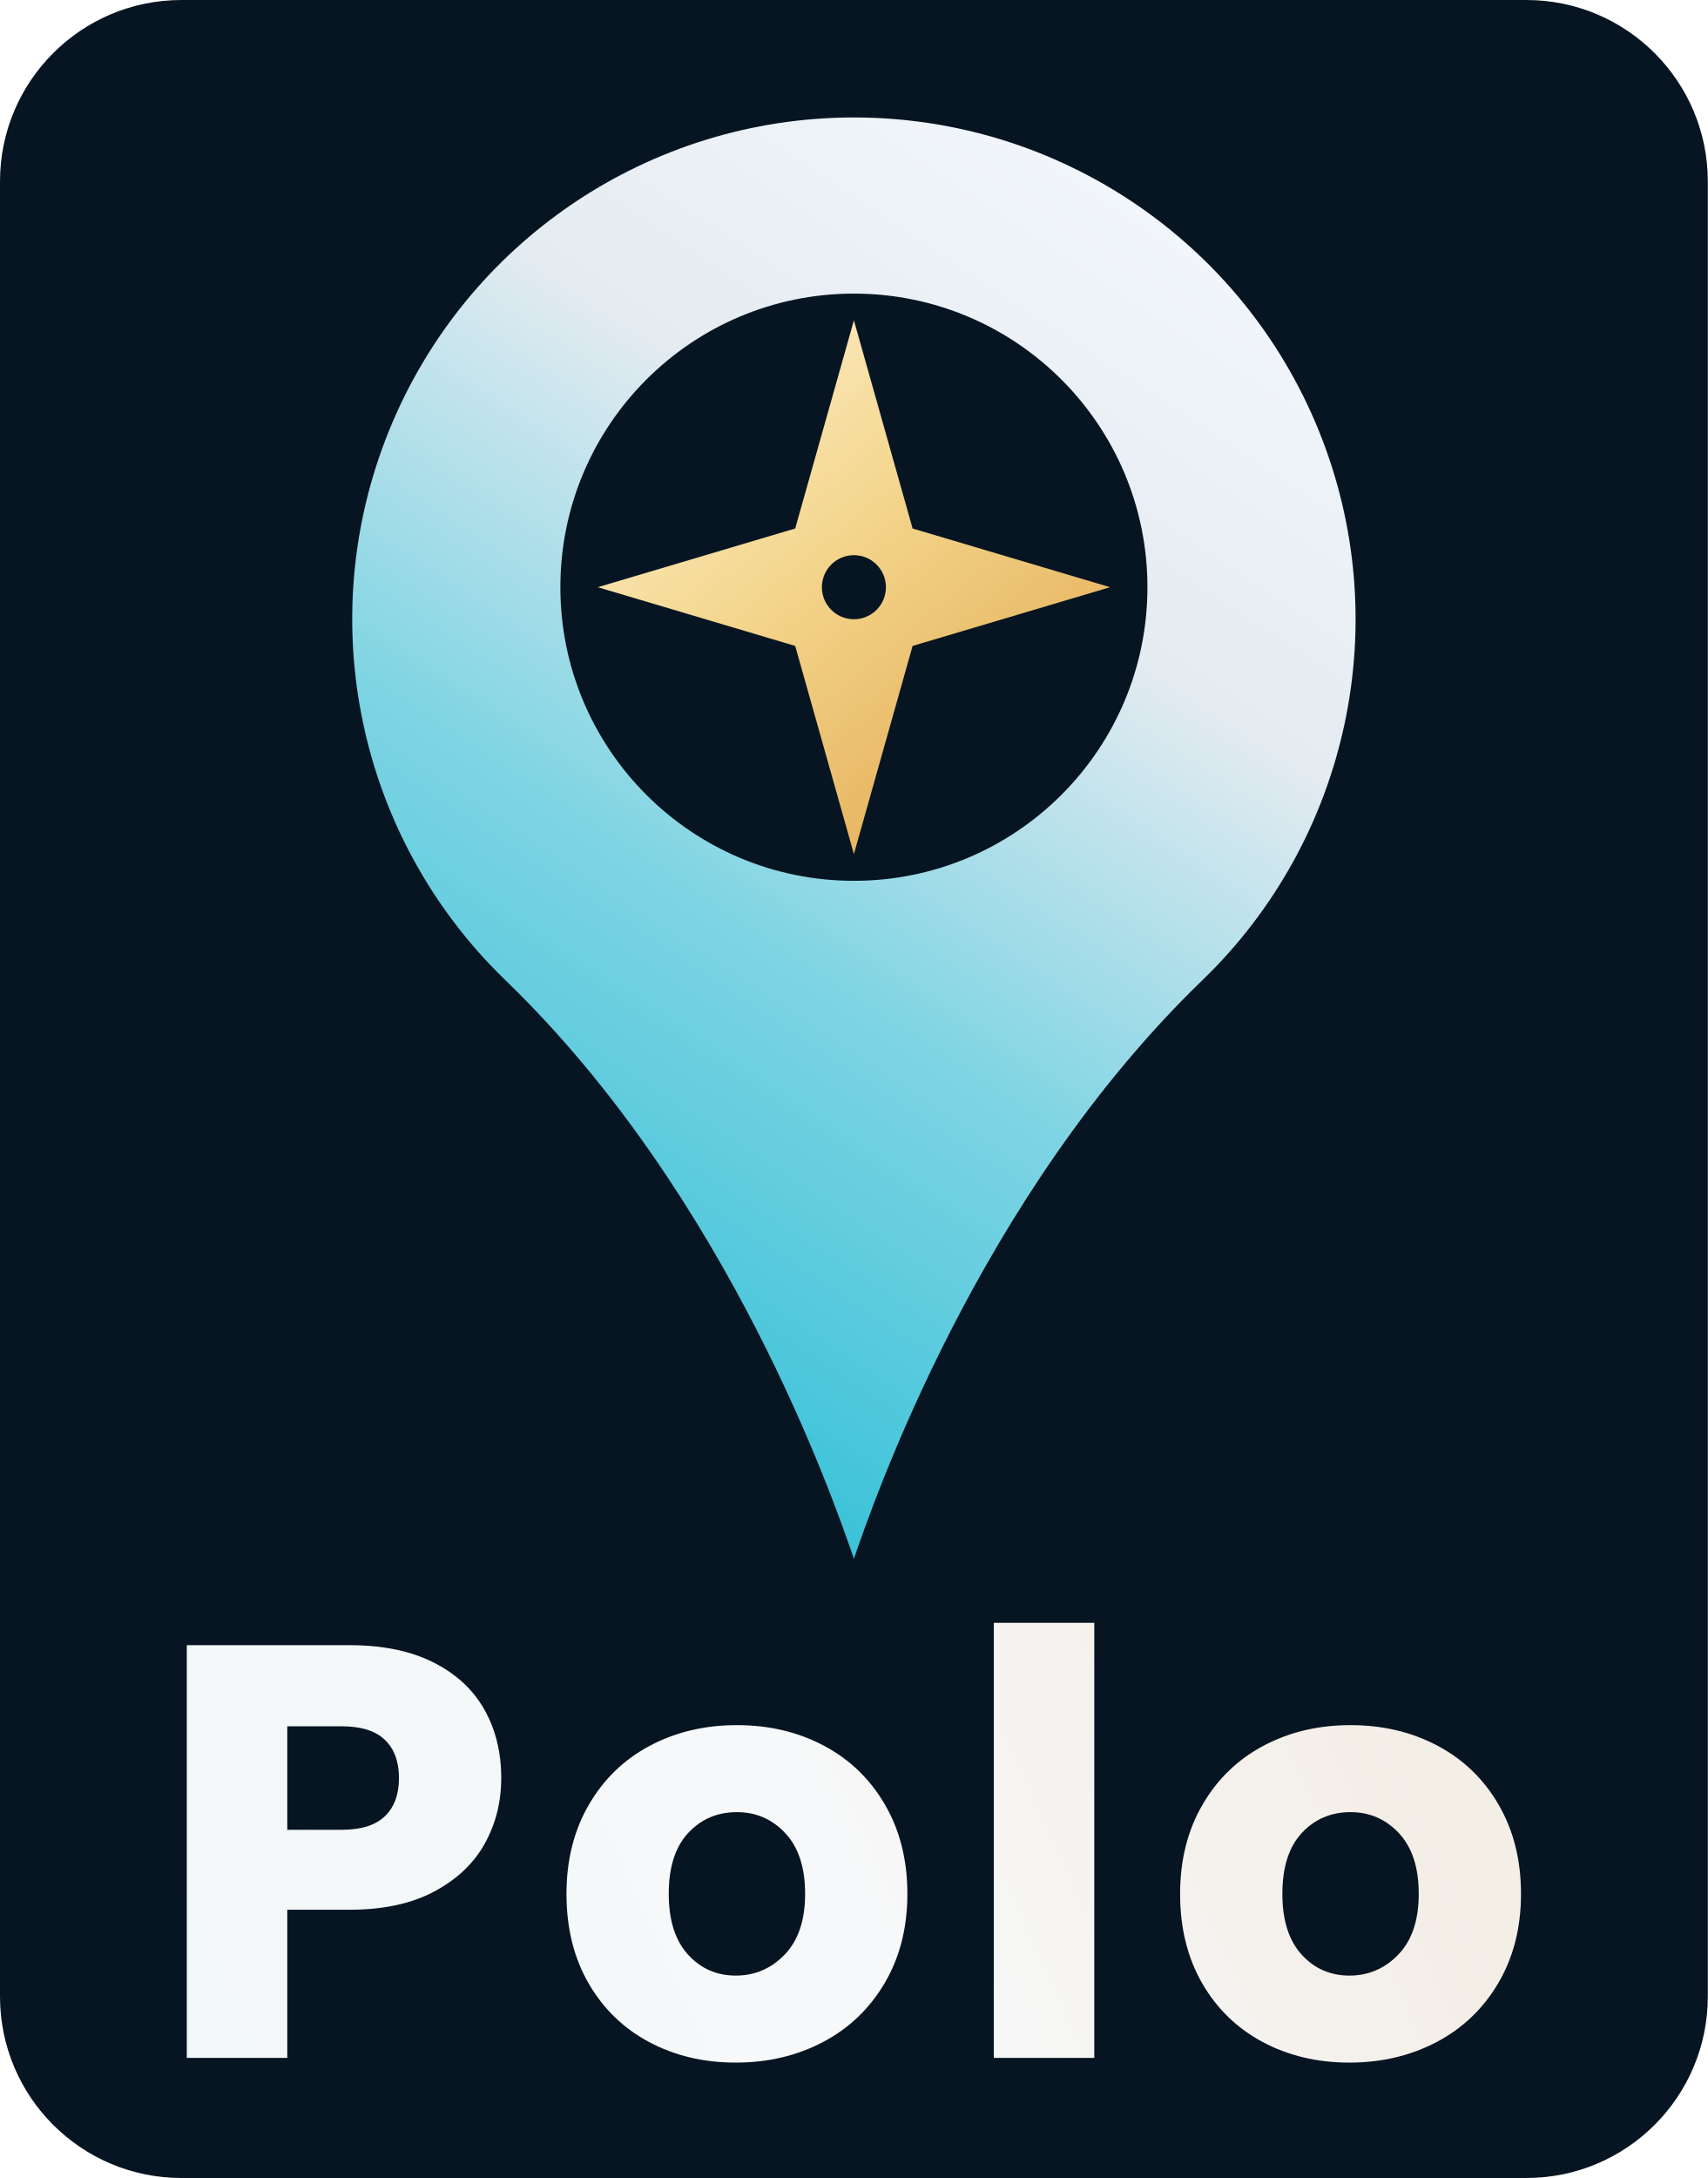
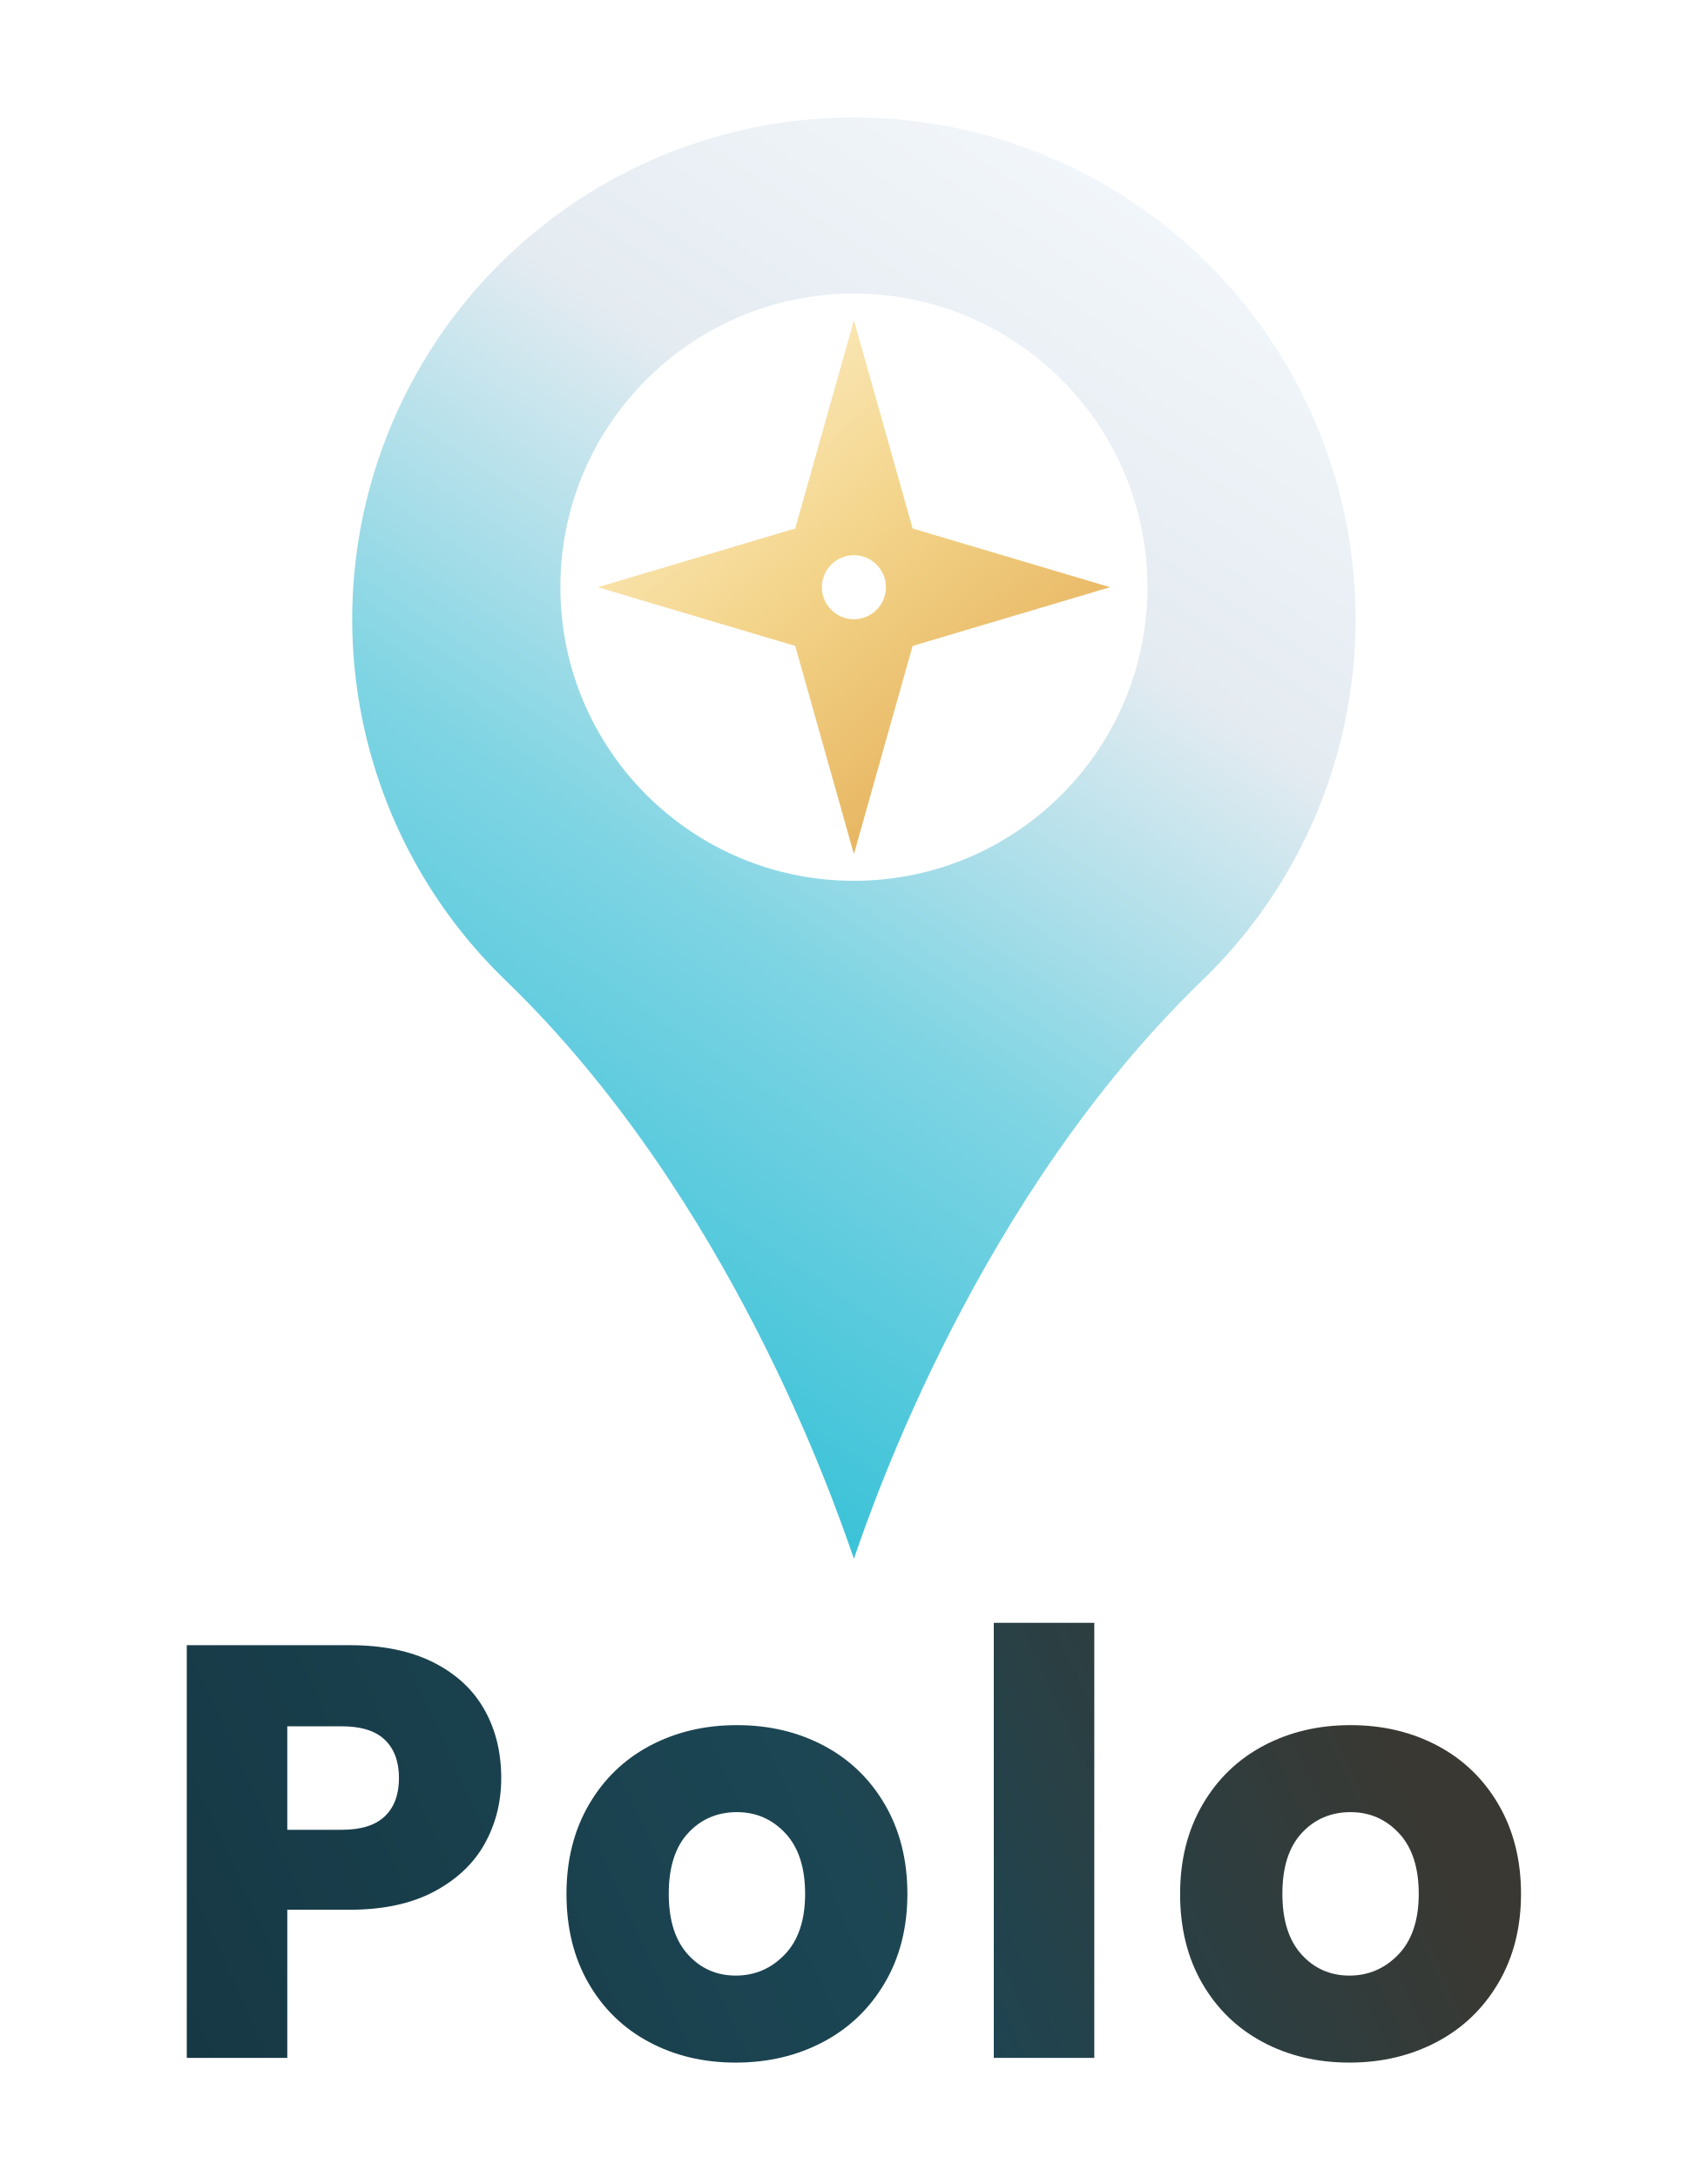
<svg xmlns="http://www.w3.org/2000/svg" viewBox="0 0 320 408" fill="none" role="img" aria-label="Polo PreSales">
  <defs>
    <linearGradient id="pin" x1="248" y1="22" x2="70" y2="292" gradientUnits="userSpaceOnUse">
      <stop offset="0" stop-color="#F8FBFE" />
      <stop offset="0.32" stop-color="#E4EBF1" />
      <stop offset="0.58" stop-color="#7ED4E3" />
      <stop offset="1" stop-color="#14B8D2" />
    </linearGradient>
    <linearGradient id="star" x1="118" y1="60" x2="202" y2="160" gradientUnits="userSpaceOnUse">
      <stop offset="0" stop-color="#FFF4D4" />
      <stop offset="0.45" stop-color="#F3D48A" />
      <stop offset="1" stop-color="#E0A44A" />
    </linearGradient>
    <linearGradient id="word" x1="0" y1="0" x2="1" y2="0.15" gradientUnits="objectBoundingBox">
-       <stop offset="0" stop-color="#F2F7F8" />
-       <stop offset="0.55" stop-color="#F7F8F9" />
-       <stop offset="1" stop-color="#F3EEE6" />
+       <stop offset="0" stop-color="#163844" />
+       <stop offset="0.55" stop-color="#1C4654" />
+       <stop offset="1" stop-color="#3A3832" />
    </linearGradient>
  </defs>
-   <rect width="320" height="408" rx="34" fill="#071422" />
  <path d="M 94.70 183.62 A 94.00 94.00 0 1 1 225.30 183.62 C 183.37 224.10 163.74 281.14 160.00 292.00 C 156.26 281.14 136.63 224.10 94.70 183.62 ZM 160 55.00 A 55 55 0 1 0 160 165.00 A 55 55 0 1 0 160 55.00 Z" fill="url(#pin)" fill-rule="evenodd" />
-   <path d="M 160 60 L 171 99 L 208 110 L 171 121 L 160 160 L 149 121 L 112 110 L 149 99 Z" fill="url(#star)" />
-   <circle cx="160" cy="110" r="6" fill="#071422" />
+   <path d="M 160 60 L 171 99 L 208 110 L 171 121 L 160 160 L 149 121 L 112 110 L 149 99 ZM 160 104 A 6 6 0 1 0 160 116 A 6 6 0 1 0 160 104 Z" fill="url(#star)" fill-rule="evenodd" />
  <path d="M 339 252L 233 252L 233 0L 62 0L 62 702L 339 702Q 423 702 481 673Q 539 644 568 593Q 597 542 597 476Q 597 415 569 364.5Q 541 314 483 283Q 425 252 339 252ZM 423 476Q 423 518 399 541Q 375 564 326 564L 233 564L 233 388L 326 388Q 375 388 399 411Q 423 434 423 476ZM 708 279Q 708 365 746 430.5Q 784 496 850 531Q 916 566 998 566Q 1080 566 1146 531Q 1212 496 1250 430.5Q 1288 365 1288 279Q 1288 193 1249.5 127.5Q 1211 62 1144.5 27Q 1078 -8 996 -8Q 914 -8 848.5 27Q 783 62 745.5 127Q 708 192 708 279ZM 1114 279Q 1114 346 1080.5 382Q 1047 418 998 418Q 948 418 915 382.5Q 882 347 882 279Q 882 212 914.5 176Q 947 140 996 140Q 1045 140 1079.5 176Q 1114 212 1114 279ZM 1606 740L 1606 0L 1435 0L 1435 740ZM 1752 279Q 1752 365 1790 430.5Q 1828 496 1894 531Q 1960 566 2042 566Q 2124 566 2190 531Q 2256 496 2294 430.5Q 2332 365 2332 279Q 2332 193 2293.5 127.5Q 2255 62 2188.5 27Q 2122 -8 2040 -8Q 1958 -8 1892.5 27Q 1827 62 1789.5 127Q 1752 192 1752 279ZM 2158 279Q 2158 346 2124.5 382Q 2091 418 2042 418Q 1992 418 1959 382.5Q 1926 347 1926 279Q 1926 212 1958.5 176Q 1991 140 2040 140Q 2089 140 2123.5 176Q 2158 212 2158 279Z" fill="url(#word)" transform="translate(28.17 385.50) scale(0.110132 -0.110132)" />
</svg>
